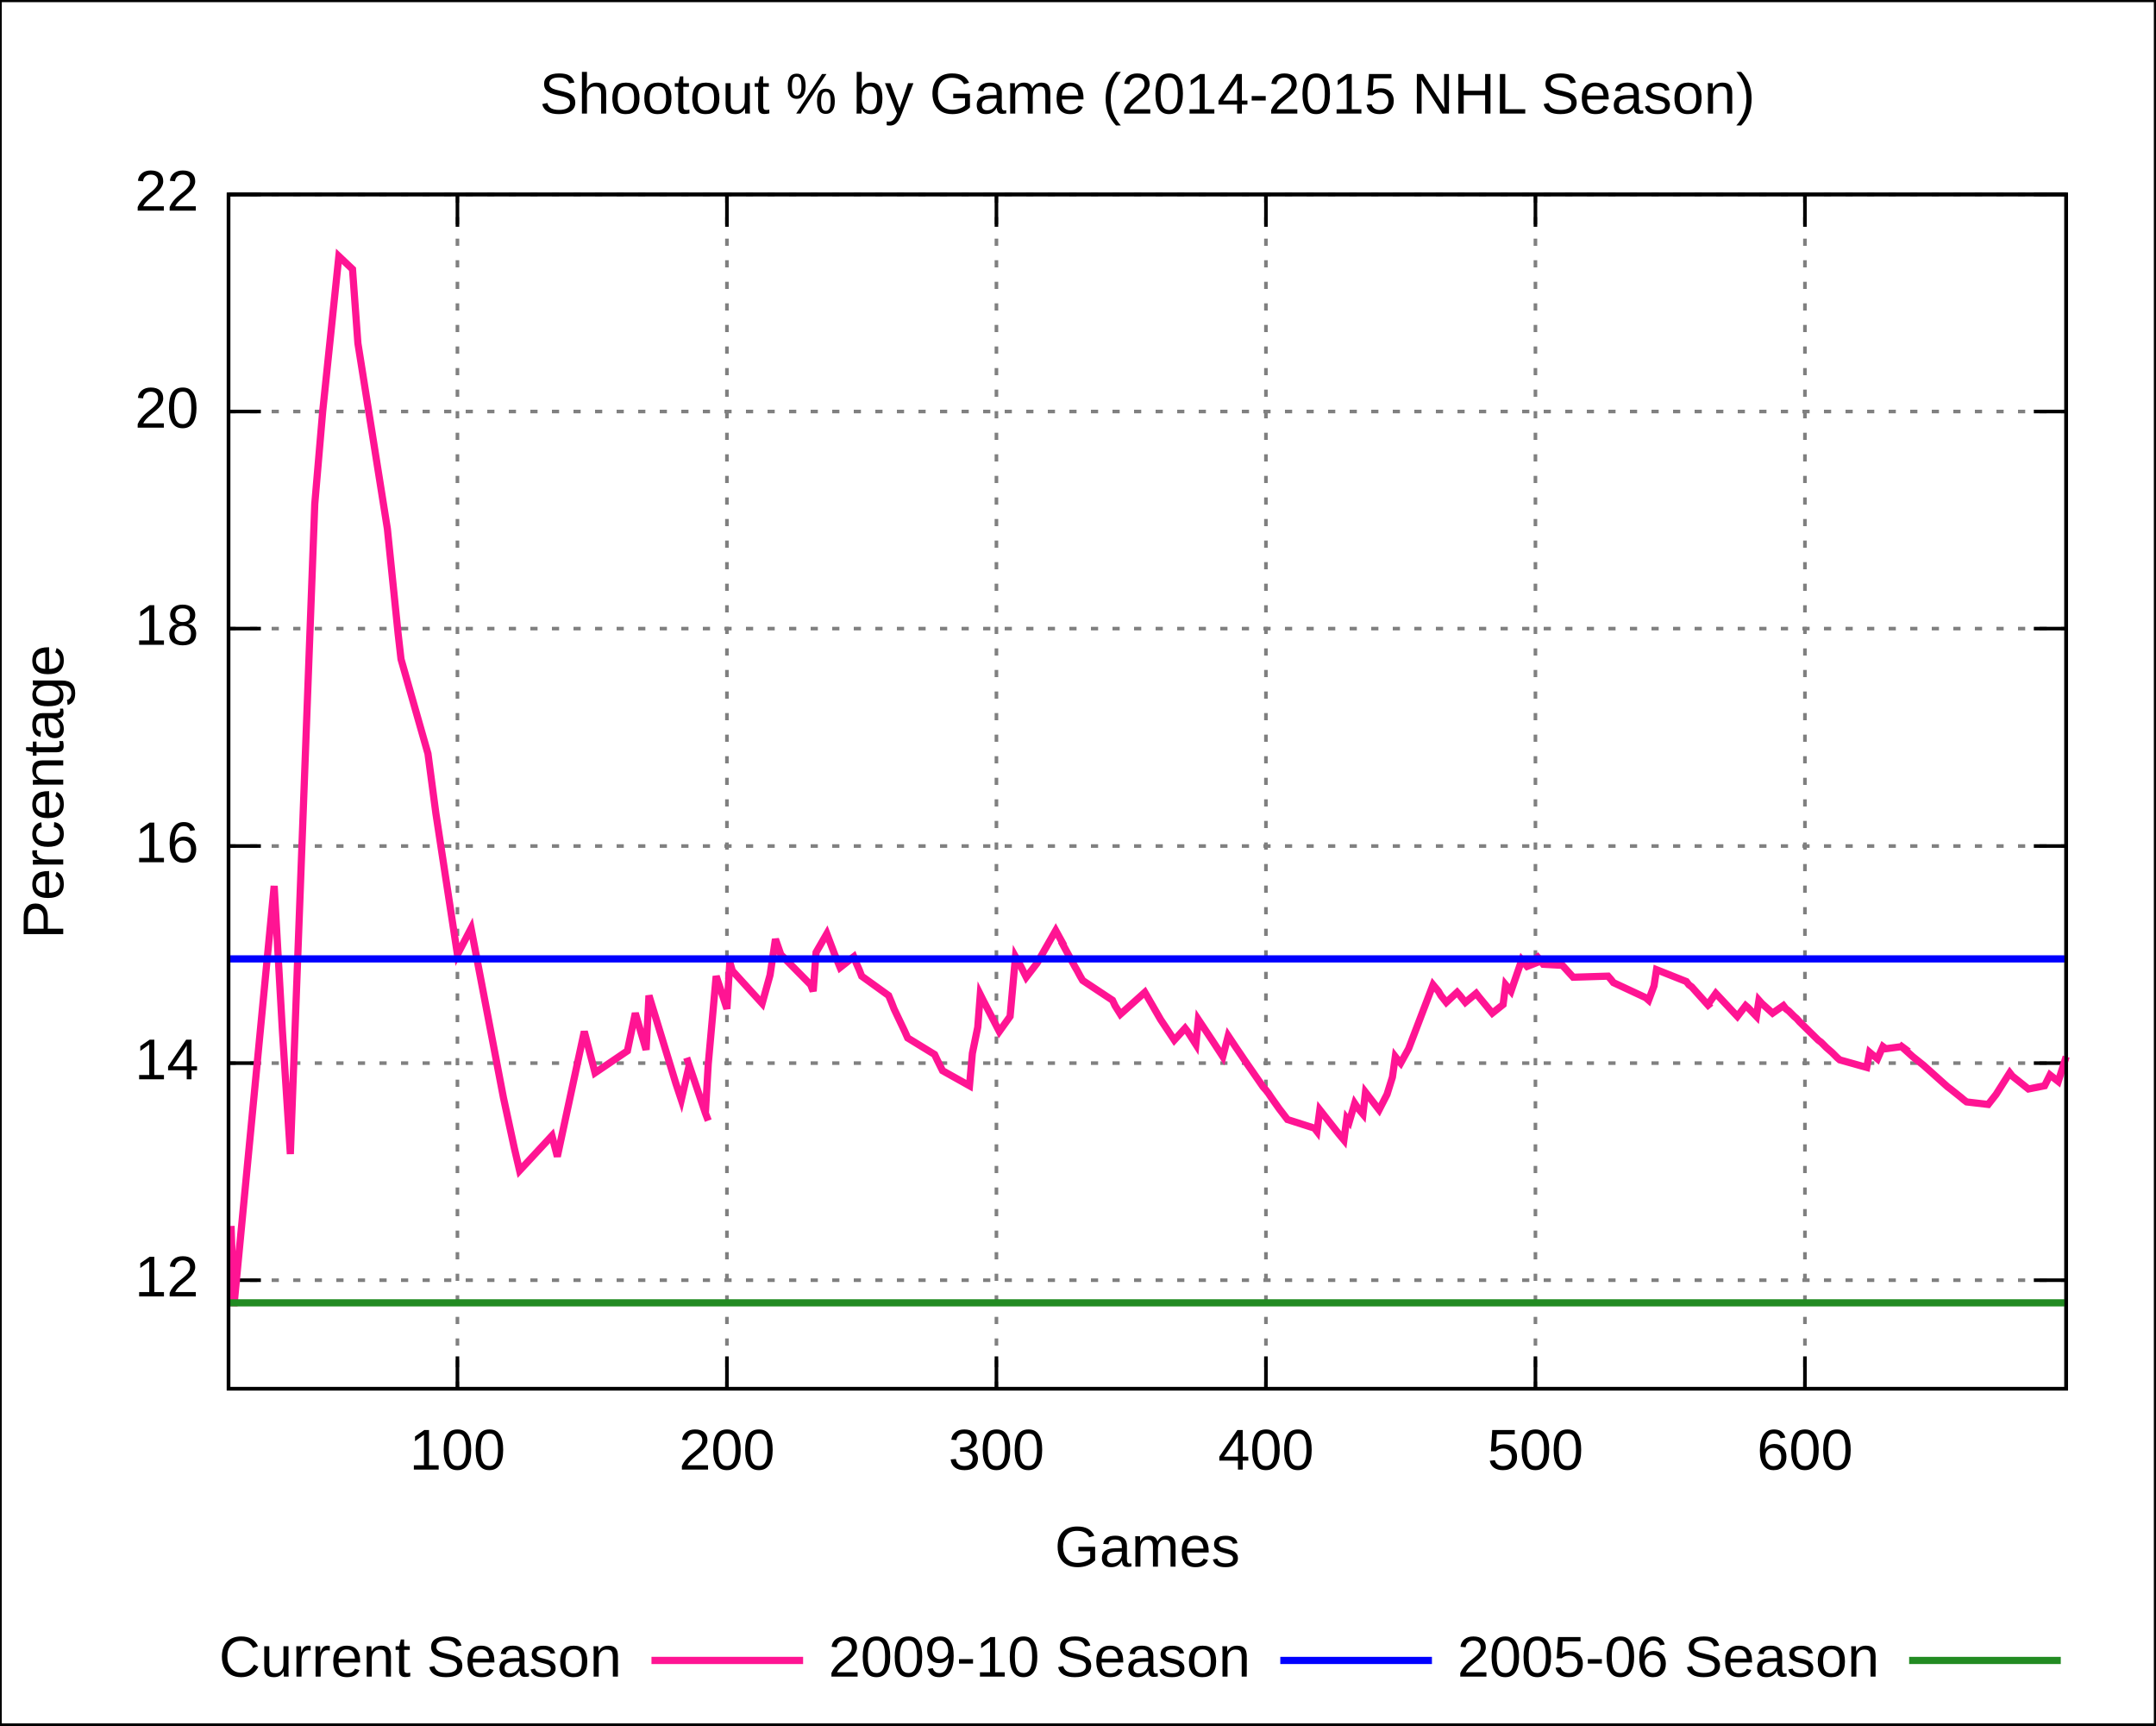
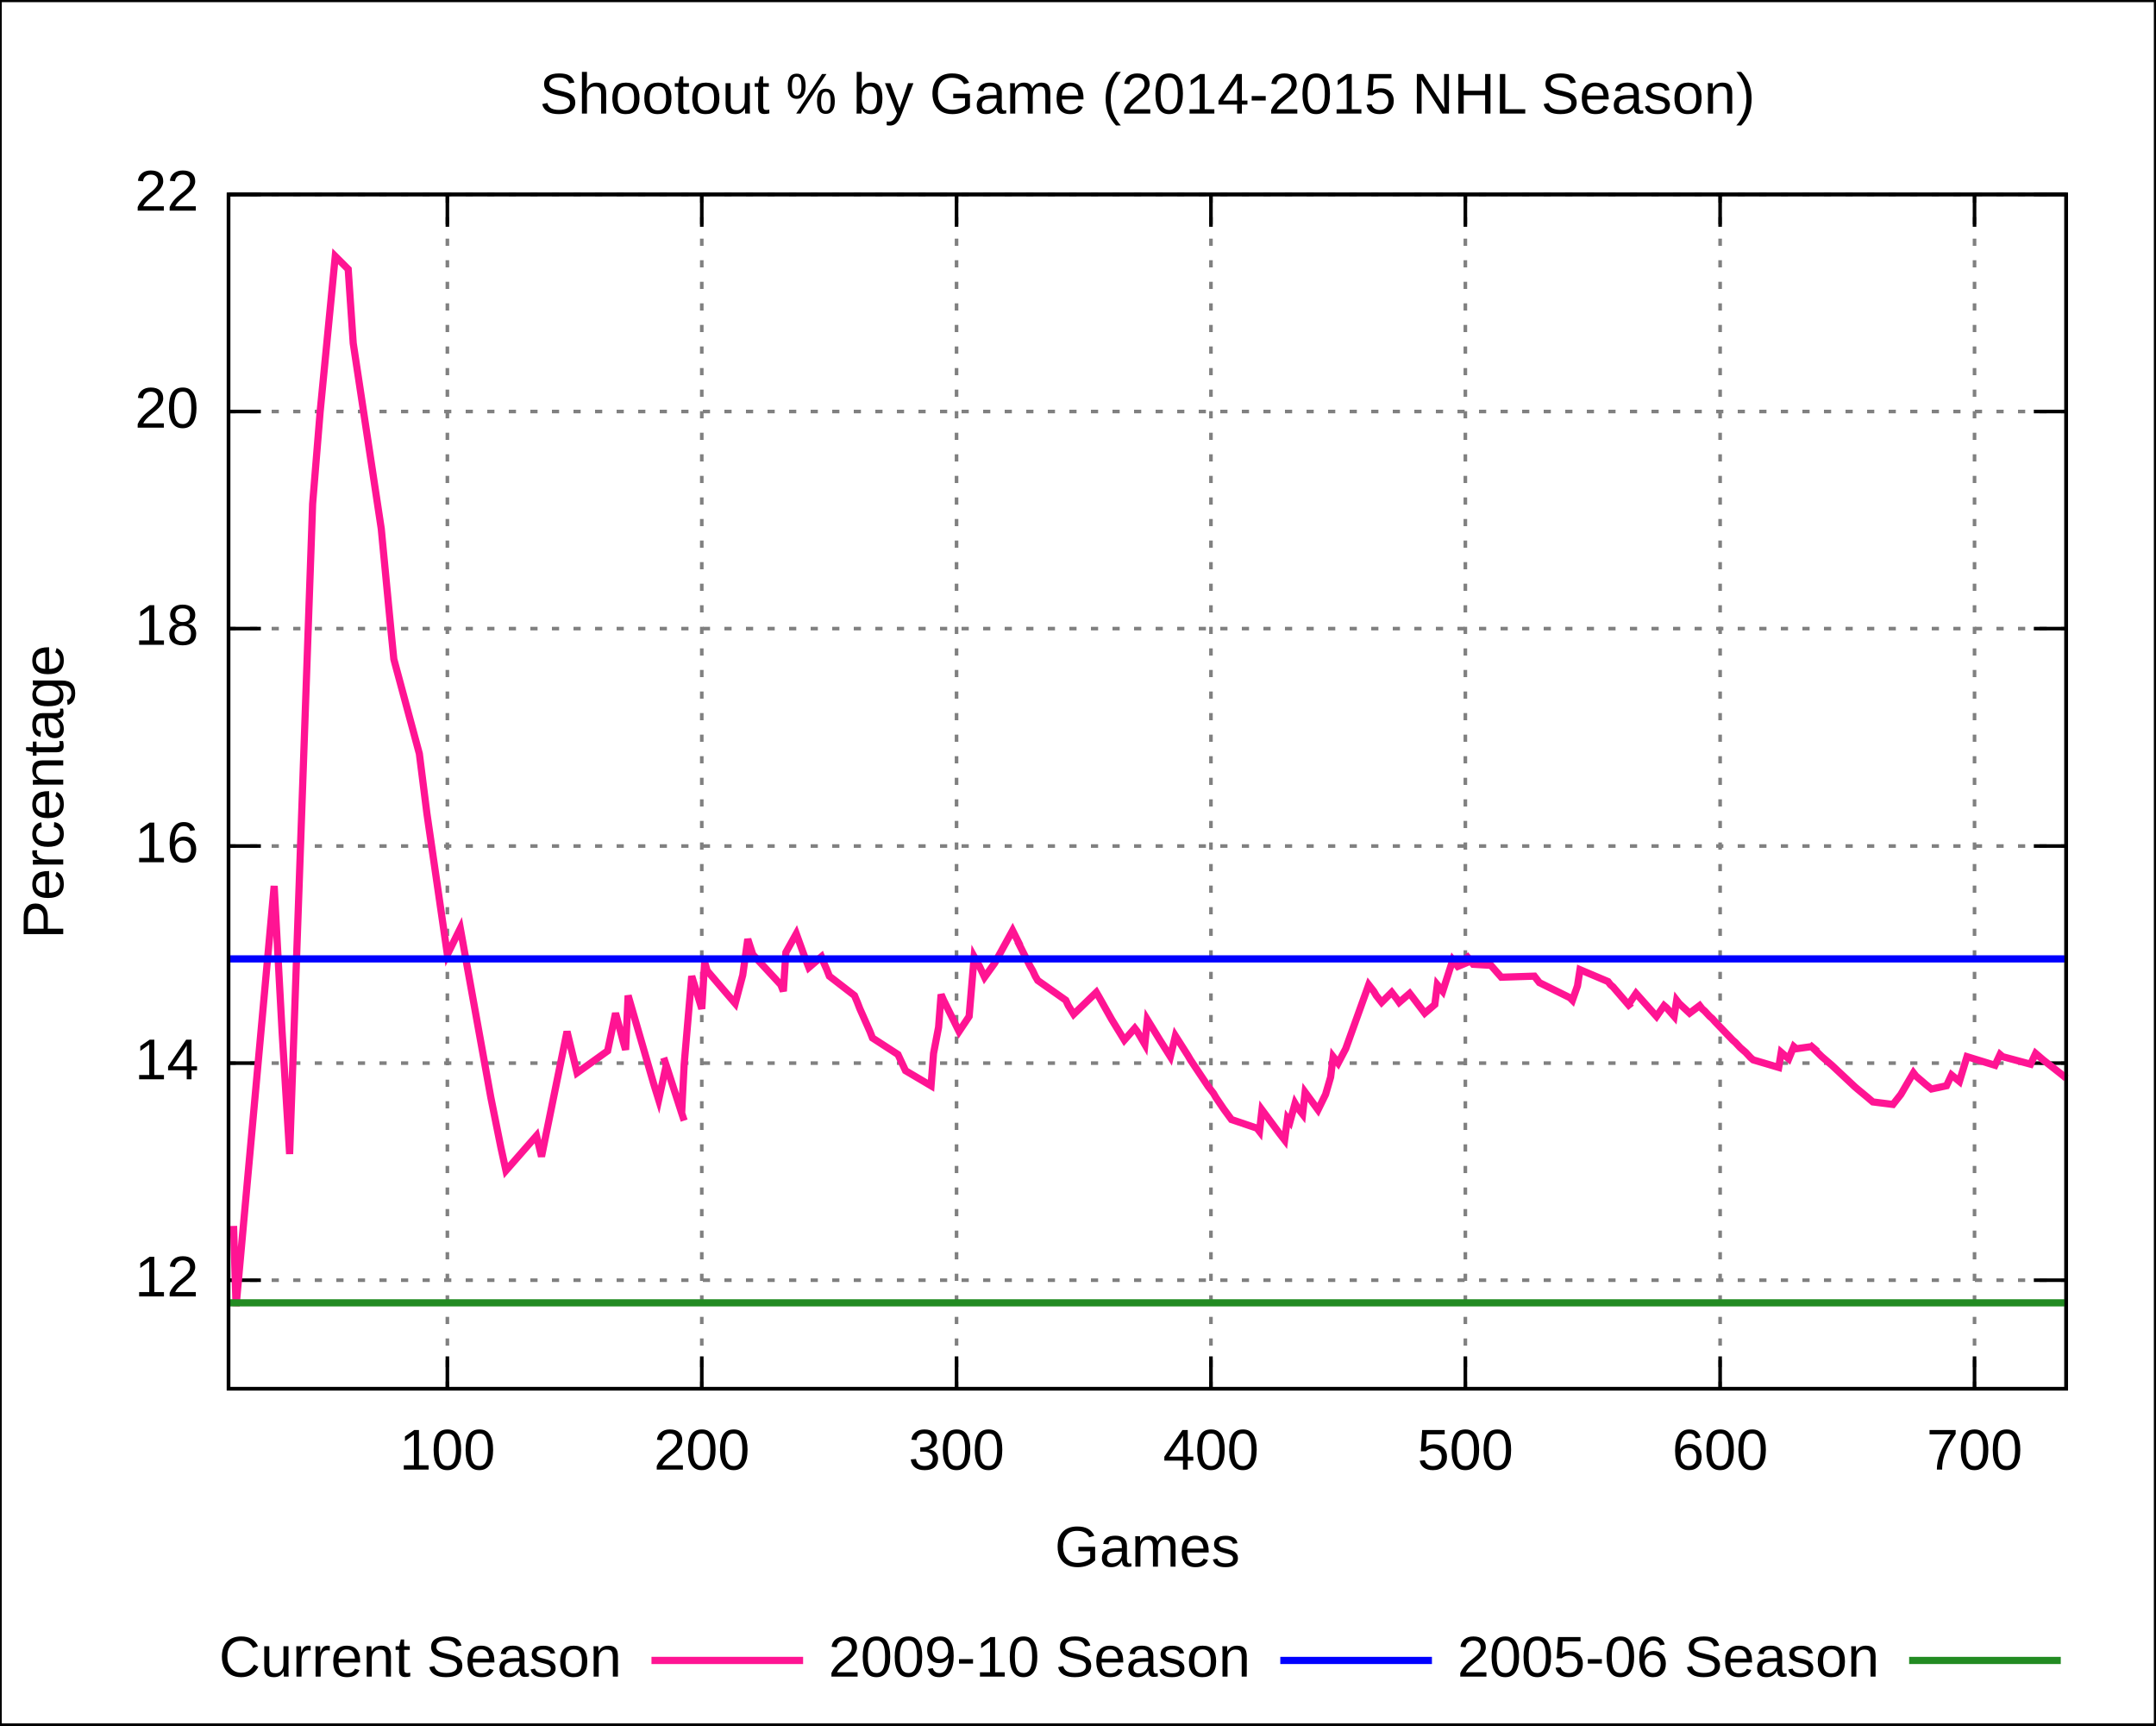
<svg xmlns="http://www.w3.org/2000/svg" xmlns:xlink="http://www.w3.org/1999/xlink" width="600" height="480" viewBox="0 0 600 480">
  <g id="gnuplot_canvas">
    <rect x="0" y="0" width="600" height="480" fill="none" />
    <defs>
      <circle id="gpDot" r="0.5" stroke-width="0.5" />
      <path id="gpPt0" stroke-width="0.222" stroke="currentColor" d="M-1,0 h2 M0,-1 v2" />
      <path id="gpPt1" stroke-width="0.222" stroke="currentColor" d="M-1,-1 L1,1 M1,-1 L-1,1" />
      <path id="gpPt2" stroke-width="0.222" stroke="currentColor" d="M-1,0 L1,0 M0,-1 L0,1 M-1,-1 L1,1 M-1,1 L1,-1" />
      <rect id="gpPt3" stroke-width="0.222" stroke="currentColor" x="-1" y="-1" width="2" height="2" />
      <rect id="gpPt4" stroke-width="0.222" stroke="currentColor" fill="currentColor" x="-1" y="-1" width="2" height="2" />
      <circle id="gpPt5" stroke-width="0.222" stroke="currentColor" cx="0" cy="0" r="1" />
      <use xlink:href="#gpPt5" id="gpPt6" fill="currentColor" stroke="none" />
      <path id="gpPt7" stroke-width="0.222" stroke="currentColor" d="M0,-1.33 L-1.33,0.67 L1.33,0.67 z" />
      <use xlink:href="#gpPt7" id="gpPt8" fill="currentColor" stroke="none" />
      <use xlink:href="#gpPt7" id="gpPt9" stroke="currentColor" transform="rotate(180)" />
      <use xlink:href="#gpPt9" id="gpPt10" fill="currentColor" stroke="none" />
      <use xlink:href="#gpPt3" id="gpPt11" stroke="currentColor" transform="rotate(45)" />
      <use xlink:href="#gpPt11" id="gpPt12" fill="currentColor" stroke="none" />
    </defs>
    <g style="fill:none; color:white; stroke:currentColor; stroke-width:1.00; stroke-linecap:butt; stroke-linejoin:miter">
</g>
    <g style="fill:none; color:black; stroke:currentColor; stroke-width:1.00; stroke-linecap:butt; stroke-linejoin:miter">
      <g style="stroke:none; shape-rendering:crispEdges">
        <polygon fill="rgb(255, 255, 255)" points="0.0,480.0 599.9,480.0 599.9,0.1 0.0,0.1 " />
      </g>
      <path stroke="black" d="M0.0,480.0 L0.0,0.1 L599.9,0.1 L599.9,480.0 L0.0,480.0  " />
    </g>
    <g style="fill:none; color:gray; stroke:currentColor; stroke-width:1.00; stroke-linecap:butt; stroke-linejoin:miter">
      <path stroke="gray" stroke-dasharray=" 2,4" class="gridline" d="M63.6,356.2 L575.0,356.2  " />
    </g>
    <g style="fill:none; color:black; stroke:currentColor; stroke-width:1.00; stroke-linecap:butt; stroke-linejoin:miter">
      <path stroke="black" d="M63.6,356.2 L72.6,356.2 M575.0,356.2 L566.0,356.2  " />
      <g transform="translate(55.3,360.7)" style="stroke:none; fill:black; font-family:Arial; font-size:12.00pt; text-anchor:end">
        <text> 12</text>
      </g>
    </g>
    <g style="fill:none; color:gray; stroke:currentColor; stroke-width:1.00; stroke-linecap:butt; stroke-linejoin:miter">
      <path stroke="gray" stroke-dasharray=" 2,4" class="gridline" d="M63.6,295.8 L575.0,295.8  " />
    </g>
    <g style="fill:none; color:black; stroke:currentColor; stroke-width:1.00; stroke-linecap:butt; stroke-linejoin:miter">
      <path stroke="black" d="M63.6,295.8 L72.6,295.8 M575.0,295.8 L566.0,295.8  " />
      <g transform="translate(55.3,300.3)" style="stroke:none; fill:black; font-family:Arial; font-size:12.00pt; text-anchor:end">
        <text> 14</text>
      </g>
    </g>
    <g style="fill:none; color:gray; stroke:currentColor; stroke-width:1.00; stroke-linecap:butt; stroke-linejoin:miter">
      <path stroke="gray" stroke-dasharray=" 2,4" class="gridline" d="M63.6,235.4 L575.0,235.4  " />
    </g>
    <g style="fill:none; color:black; stroke:currentColor; stroke-width:1.00; stroke-linecap:butt; stroke-linejoin:miter">
      <path stroke="black" d="M63.6,235.4 L72.6,235.4 M575.0,235.4 L566.0,235.4  " />
      <g transform="translate(55.3,239.9)" style="stroke:none; fill:black; font-family:Arial; font-size:12.00pt; text-anchor:end">
        <text> 16</text>
      </g>
    </g>
    <g style="fill:none; color:gray; stroke:currentColor; stroke-width:1.00; stroke-linecap:butt; stroke-linejoin:miter">
      <path stroke="gray" stroke-dasharray=" 2,4" class="gridline" d="M63.6,174.9 L575.0,174.9  " />
    </g>
    <g style="fill:none; color:black; stroke:currentColor; stroke-width:1.00; stroke-linecap:butt; stroke-linejoin:miter">
      <path stroke="black" d="M63.6,174.9 L72.6,174.9 M575.0,174.9 L566.0,174.9  " />
      <g transform="translate(55.3,179.4)" style="stroke:none; fill:black; font-family:Arial; font-size:12.00pt; text-anchor:end">
        <text> 18</text>
      </g>
    </g>
    <g style="fill:none; color:gray; stroke:currentColor; stroke-width:1.00; stroke-linecap:butt; stroke-linejoin:miter">
      <path stroke="gray" stroke-dasharray=" 2,4" class="gridline" d="M63.6,114.5 L575.0,114.5  " />
    </g>
    <g style="fill:none; color:black; stroke:currentColor; stroke-width:1.00; stroke-linecap:butt; stroke-linejoin:miter">
      <path stroke="black" d="M63.6,114.5 L72.6,114.5 M575.0,114.5 L566.0,114.5  " />
      <g transform="translate(55.3,119.0)" style="stroke:none; fill:black; font-family:Arial; font-size:12.00pt; text-anchor:end">
        <text> 20</text>
      </g>
    </g>
    <g style="fill:none; color:gray; stroke:currentColor; stroke-width:1.00; stroke-linecap:butt; stroke-linejoin:miter">
      <path stroke="gray" stroke-dasharray=" 2,4" class="gridline" d="M63.6,54.1 L575.0,54.1  " />
    </g>
    <g style="fill:none; color:black; stroke:currentColor; stroke-width:1.00; stroke-linecap:butt; stroke-linejoin:miter">
      <path stroke="black" d="M63.6,54.1 L72.6,54.1 M575.0,54.1 L566.0,54.1  " />
      <g transform="translate(55.3,58.6)" style="stroke:none; fill:black; font-family:Arial; font-size:12.00pt; text-anchor:end">
        <text> 22</text>
      </g>
    </g>
    <g style="fill:none; color:gray; stroke:currentColor; stroke-width:1.00; stroke-linecap:butt; stroke-linejoin:miter">
-       <path stroke="gray" stroke-dasharray=" 2,4" class="gridline" d="M127.3,386.4 L127.3,54.1  " />
+       <path stroke="gray" stroke-dasharray=" 2,4" class="gridline" d="M124.5,386.4 L124.5,54.1  " />
    </g>
    <g style="fill:none; color:black; stroke:currentColor; stroke-width:1.00; stroke-linecap:butt; stroke-linejoin:miter">
-       <path stroke="black" d="M127.3,386.4 L127.3,377.4 M127.3,54.1 L127.3,63.1  " />
-       <g transform="translate(127.3,408.9)" style="stroke:none; fill:black; font-family:Arial; font-size:12.00pt; text-anchor:middle">
+       <path stroke="black" d="M124.5,386.4 L124.5,377.4 M124.5,54.1 L124.5,63.1  " />
+       <g transform="translate(124.5,408.9)" style="stroke:none; fill:black; font-family:Arial; font-size:12.00pt; text-anchor:middle">
        <text> 100</text>
      </g>
    </g>
    <g style="fill:none; color:gray; stroke:currentColor; stroke-width:1.00; stroke-linecap:butt; stroke-linejoin:miter">
-       <path stroke="gray" stroke-dasharray=" 2,4" class="gridline" d="M202.3,386.4 L202.3,54.1  " />
+       <path stroke="gray" stroke-dasharray=" 2,4" class="gridline" d="M195.3,386.4 L195.3,54.1  " />
    </g>
    <g style="fill:none; color:black; stroke:currentColor; stroke-width:1.00; stroke-linecap:butt; stroke-linejoin:miter">
-       <path stroke="black" d="M202.3,386.4 L202.3,377.4 M202.3,54.1 L202.3,63.1  " />
-       <g transform="translate(202.3,408.9)" style="stroke:none; fill:black; font-family:Arial; font-size:12.00pt; text-anchor:middle">
+       <path stroke="black" d="M195.3,386.4 L195.3,377.4 M195.3,54.1 L195.3,63.1  " />
+       <g transform="translate(195.3,408.9)" style="stroke:none; fill:black; font-family:Arial; font-size:12.00pt; text-anchor:middle">
        <text> 200</text>
      </g>
    </g>
    <g style="fill:none; color:gray; stroke:currentColor; stroke-width:1.00; stroke-linecap:butt; stroke-linejoin:miter">
-       <path stroke="gray" stroke-dasharray=" 2,4" class="gridline" d="M277.3,386.4 L277.3,54.1  " />
+       <path stroke="gray" stroke-dasharray=" 2,4" class="gridline" d="M266.2,386.4 L266.2,54.1  " />
    </g>
    <g style="fill:none; color:black; stroke:currentColor; stroke-width:1.00; stroke-linecap:butt; stroke-linejoin:miter">
-       <path stroke="black" d="M277.3,386.4 L277.3,377.4 M277.3,54.1 L277.3,63.1  " />
-       <g transform="translate(277.3,408.9)" style="stroke:none; fill:black; font-family:Arial; font-size:12.00pt; text-anchor:middle">
+       <path stroke="black" d="M266.2,386.4 L266.2,377.4 M266.2,54.1 L266.2,63.1  " />
+       <g transform="translate(266.2,408.9)" style="stroke:none; fill:black; font-family:Arial; font-size:12.00pt; text-anchor:middle">
        <text> 300</text>
      </g>
    </g>
    <g style="fill:none; color:gray; stroke:currentColor; stroke-width:1.00; stroke-linecap:butt; stroke-linejoin:miter">
-       <path stroke="gray" stroke-dasharray=" 2,4" class="gridline" d="M352.3,386.4 L352.3,54.1  " />
+       <path stroke="gray" stroke-dasharray=" 2,4" class="gridline" d="M337.0,386.4 L337.0,54.1  " />
    </g>
    <g style="fill:none; color:black; stroke:currentColor; stroke-width:1.00; stroke-linecap:butt; stroke-linejoin:miter">
-       <path stroke="black" d="M352.3,386.4 L352.3,377.4 M352.3,54.1 L352.3,63.1  " />
-       <g transform="translate(352.3,408.9)" style="stroke:none; fill:black; font-family:Arial; font-size:12.00pt; text-anchor:middle">
+       <path stroke="black" d="M337.0,386.4 L337.0,377.4 M337.0,54.1 L337.0,63.1  " />
+       <g transform="translate(337.0,408.9)" style="stroke:none; fill:black; font-family:Arial; font-size:12.00pt; text-anchor:middle">
        <text> 400</text>
      </g>
    </g>
    <g style="fill:none; color:gray; stroke:currentColor; stroke-width:1.00; stroke-linecap:butt; stroke-linejoin:miter">
-       <path stroke="gray" stroke-dasharray=" 2,4" class="gridline" d="M427.3,386.4 L427.3,54.1  " />
+       <path stroke="gray" stroke-dasharray=" 2,4" class="gridline" d="M407.8,386.4 L407.8,54.1  " />
    </g>
    <g style="fill:none; color:black; stroke:currentColor; stroke-width:1.00; stroke-linecap:butt; stroke-linejoin:miter">
-       <path stroke="black" d="M427.3,386.4 L427.3,377.4 M427.3,54.1 L427.3,63.1  " />
-       <g transform="translate(427.3,408.9)" style="stroke:none; fill:black; font-family:Arial; font-size:12.00pt; text-anchor:middle">
+       <path stroke="black" d="M407.8,386.4 L407.8,377.4 M407.8,54.1 L407.8,63.1  " />
+       <g transform="translate(407.8,408.9)" style="stroke:none; fill:black; font-family:Arial; font-size:12.00pt; text-anchor:middle">
        <text> 500</text>
      </g>
    </g>
    <g style="fill:none; color:gray; stroke:currentColor; stroke-width:1.00; stroke-linecap:butt; stroke-linejoin:miter">
-       <path stroke="gray" stroke-dasharray=" 2,4" class="gridline" d="M502.3,386.4 L502.3,54.1  " />
+       <path stroke="gray" stroke-dasharray=" 2,4" class="gridline" d="M478.7,386.4 L478.7,54.1  " />
    </g>
    <g style="fill:none; color:black; stroke:currentColor; stroke-width:1.00; stroke-linecap:butt; stroke-linejoin:miter">
-       <path stroke="black" d="M502.3,386.4 L502.3,377.4 M502.3,54.1 L502.3,63.1  " />
-       <g transform="translate(502.3,408.9)" style="stroke:none; fill:black; font-family:Arial; font-size:12.00pt; text-anchor:middle">
+       <path stroke="black" d="M478.7,386.4 L478.7,377.4 M478.7,54.1 L478.7,63.1  " />
+       <g transform="translate(478.7,408.9)" style="stroke:none; fill:black; font-family:Arial; font-size:12.00pt; text-anchor:middle">
        <text> 600</text>
+       </g>
+     </g>
+     <g style="fill:none; color:gray; stroke:currentColor; stroke-width:1.00; stroke-linecap:butt; stroke-linejoin:miter">
+       <path stroke="gray" stroke-dasharray=" 2,4" class="gridline" d="M549.5,386.4 L549.5,54.1  " />
+     </g>
+     <g style="fill:none; color:black; stroke:currentColor; stroke-width:1.00; stroke-linecap:butt; stroke-linejoin:miter">
+       <path stroke="black" d="M549.5,386.4 L549.5,377.4 M549.5,54.1 L549.5,63.1  " />
+       <g transform="translate(549.5,408.9)" style="stroke:none; fill:black; font-family:Arial; font-size:12.00pt; text-anchor:middle">
+         <text> 700</text>
      </g>
      <path stroke="black" d="M63.6,54.1 L63.6,386.4 L575.0,386.4 L575.0,54.1 L63.6,54.1 Z  " />
      <g transform="translate(17.6,220.3) rotate(270)" style="stroke:none; fill:black; font-family:Arial; font-size:12.00pt; text-anchor:middle">
        <text>Percentage</text>
      </g>
      <g transform="translate(319.3,435.9)" style="stroke:none; fill:black; font-family:Arial; font-size:12.00pt; text-anchor:middle">
        <text>Games</text>
      </g>
      <g transform="translate(319.3,31.6)" style="stroke:none; fill:black; font-family:Arial; font-size:12.00pt; text-anchor:middle">
        <text>Shootout % by Game (2014-2015 NHL Season)</text>
      </g>
    </g>
    <g id="gnuplot_plot_1">
      <g style="fill:none; color:white; stroke:black; stroke-width:2.00; stroke-linecap:butt; stroke-linejoin:miter">
</g>
      <g style="fill:none; color:red; stroke:currentColor; stroke-width:2.00; stroke-linecap:butt; stroke-linejoin:miter">
        <g transform="translate(173.0,466.5)" style="stroke:none; fill:black; font-family:Arial; font-size:12.00pt; text-anchor:end">
          <text>Current Season</text>
        </g>
-         <path stroke="rgb(255,  20, 147)" d="M181.3,462.0 L223.5,462.0 M64.3,341.1 L65.1,363.4 L76.3,246.5 L78.6,287.0 L80.8,321.1 L87.6,140.2    L89.8,114.5 L94.3,71.3 L98.1,74.9 L99.6,95.5 L107.8,147.1 L110.8,176.4 L111.6,183.4 L119.1,209.7    L121.3,226.3 L127.3,265.6 L131.1,258.3 L140.1,305.4 L143.1,319.3 L144.6,325.7 L153.6,316.0 L155.1,321.8    L162.6,287.0 L165.6,298.5 L174.6,292.4 L176.8,281.9 L178.3,287.0 L179.1,289.7 L179.8,292.1 L180.6,277.0    L188.1,301.5 L189.6,306.0 L191.8,296.4 L191.1,294.3 L191.8,296.4 L196.3,309.7 L197.1,311.8 L196.3,309.7    L197.1,296.1 L199.3,271.6 L200.8,276.1 L202.3,280.7 L203.1,267.7 L203.8,270.1 L212.1,279.2 L214.3,271.3    L215.8,261.3 L217.3,265.6 L225.6,274.0 L226.3,275.8 L227.1,265.0 L230.1,259.8 L232.3,265.6 L233.8,269.2    L237.6,266.2 L238.3,268.0 L239.1,269.8 L239.8,271.6 L247.3,277.0 L248.1,278.9 L248.8,280.7 L251.8,287.0    L252.6,288.8 L260.1,293.4 L260.8,294.9 L262.3,297.9 L269.8,302.1 L270.6,293.1 L272.1,285.8 L272.8,276.7    L273.6,278.3 L278.1,287.0 L281.1,282.8 L282.6,266.2 L284.1,268.9 L285.6,271.9 L288.6,268.0 L293.8,258.9    L296.1,263.1 L295.3,261.9 L299.1,268.9 L299.8,270.1 L300.6,271.6 L301.3,272.8 L309.6,278.3 L310.3,279.8    L311.8,282.2 L318.6,276.1 L319.3,277.3 L323.0,283.7 L326.8,289.4 L329.8,286.1 L330.5,287.0 L332.8,290.6    L333.5,283.7 L337.3,289.4 L340.3,294.0 L341.8,288.2 L344.0,291.5 L345.5,293.7 L346.3,294.9 L351.5,302.4    L352.3,303.3 L353.0,304.2 L353.8,305.4 L356.0,308.5 L358.3,311.5 L365.8,313.9 L366.5,314.8 L367.3,308.8    L372.5,315.4 L374.0,317.2 L374.8,311.2 L375.5,312.1 L377.0,307.0 L377.8,308.2 L379.3,310.0 L380.0,303.9    L383.8,308.8 L386.0,304.5 L387.5,299.7 L388.3,294.0 L389.0,294.9 L389.8,295.8 L392.0,291.8 L398.8,274.0    L400.3,275.8 L401.0,277.0 L402.5,278.9 L405.5,276.1 L406.3,277.0 L407.0,277.9 L407.8,278.9 L410.8,276.4    L411.5,277.3 L415.3,281.9 L418.3,279.5 L419.0,274.0 L420.5,275.8 L423.5,267.1 L425.0,268.9 L428.8,267.4    L428.0,266.5 L427.3,265.6 L428.8,267.4 L429.5,268.3 L434.8,268.6 L437.8,271.9 L447.5,271.6 L448.3,272.5    L449.0,273.4 L458.0,277.6 L458.8,278.3 L460.3,274.3 L461.0,269.8 L469.3,273.1 L470.0,274.0 L470.8,274.6    L476.0,280.4 L475.3,279.5 L477.5,276.4 L483.5,282.8 L485.8,279.8 L486.5,280.4 L488.8,282.8 L489.5,278.3    L490.3,279.2 L493.3,281.9 L496.3,279.8 L497.0,280.7 L497.8,281.3 L499.3,282.8 L500.0,283.4 L500.8,284.3    L506.0,289.4 L506.8,290.0 L508.3,291.5 L509.8,292.8 L511.3,294.3 L512.0,294.9 L519.5,297.0 L520.3,292.8    L521.0,293.4 L521.8,294.0 L522.5,294.6 L524.0,291.2 L524.8,291.8 L529.3,291.2 L528.5,290.6 L532.3,294.0    L535.3,296.4 L542.0,302.4 L542.8,303.0 L545.8,305.4 L546.5,306.0 L547.3,306.6 L553.3,307.3 L555.5,304.5    L559.3,298.5 L560.0,299.4 L563.0,301.8 L564.5,303.0 L569.0,302.1 L570.5,299.1 L572.8,300.9 L575.0,294.0     " />
+         <path stroke="rgb(255,  20, 147)" d="M181.3,462.0 L223.5,462.0 M65.0,341.1 L65.7,363.4 L76.3,246.5 L78.5,287.0 L80.6,321.1 L87.0,140.2    L89.1,114.5 L93.3,71.3 L96.9,74.9 L98.3,95.5 L106.1,147.1 L108.9,176.4 L109.6,183.4 L116.7,209.7    L118.8,226.3 L124.5,265.6 L128.1,258.3 L136.6,305.4 L139.4,319.3 L140.8,325.7 L149.3,316.0 L150.7,321.8    L157.8,287.0 L160.6,298.5 L169.1,292.4 L171.3,281.9 L172.7,287.0 L173.4,289.7 L174.1,292.1 L174.8,277.0    L181.9,301.5 L183.3,306.0 L185.4,296.4 L184.7,294.3 L185.4,296.4 L189.7,309.7 L190.4,311.8 L189.7,309.7    L190.4,296.1 L192.5,271.6 L193.9,276.1 L195.3,280.7 L196.1,267.7 L196.8,270.1 L204.6,279.2 L206.7,271.3    L208.1,261.3 L209.5,265.6 L217.3,274.0 L218.0,275.8 L218.7,265.0 L221.6,259.8 L223.7,265.6 L225.1,269.2    L228.6,266.2 L229.3,268.0 L230.1,269.8 L230.8,271.6 L237.8,277.0 L238.6,278.9 L239.3,280.7 L242.1,287.0    L242.8,288.8 L249.9,293.4 L250.6,294.9 L252.0,297.9 L259.1,302.1 L259.8,293.1 L261.2,285.8 L261.9,276.7    L262.6,278.3 L266.9,287.0 L269.7,282.8 L271.1,266.2 L272.6,268.9 L274.0,271.9 L276.8,268.0 L281.8,258.9    L283.9,263.1 L283.2,261.9 L286.7,268.9 L287.4,270.1 L288.1,271.6 L288.8,272.8 L296.6,278.3 L297.3,279.8    L298.8,282.2 L305.1,276.1 L305.8,277.3 L309.4,283.7 L312.9,289.4 L315.8,286.1 L316.5,287.0 L318.6,290.6    L319.3,283.7 L322.8,289.4 L325.7,294.0 L327.1,288.2 L329.2,291.5 L330.6,293.7 L331.3,294.9 L336.3,302.4    L337.0,303.3 L337.7,304.2 L338.4,305.4 L340.5,308.5 L342.7,311.5 L349.8,313.9 L350.5,314.8 L351.2,308.8    L356.1,315.4 L357.5,317.2 L358.3,311.2 L359.0,312.1 L360.4,307.0 L361.1,308.2 L362.5,310.0 L363.2,303.9    L366.8,308.8 L368.9,304.5 L370.3,299.7 L371.0,294.0 L371.7,294.9 L372.4,295.8 L374.5,291.8 L380.9,274.0    L382.3,275.8 L383.0,277.0 L384.5,278.9 L387.3,276.1 L388.0,277.0 L388.7,277.9 L389.4,278.9 L392.3,276.4    L393.0,277.3 L396.5,281.9 L399.3,279.5 L400.0,274.0 L401.5,275.8 L404.3,267.1 L405.7,268.9 L409.3,267.4    L408.5,266.5 L407.8,265.6 L409.3,267.4 L410.0,268.3 L414.9,268.6 L417.8,271.9 L427.0,271.6 L427.7,272.5    L428.4,273.4 L436.9,277.6 L437.6,278.3 L439.0,274.3 L439.7,269.8 L447.5,273.1 L448.2,274.0 L448.9,274.6    L453.9,280.4 L453.2,279.5 L455.3,276.4 L461.0,282.8 L463.1,279.8 L463.8,280.4 L465.9,282.8 L466.6,278.3    L467.3,279.2 L470.2,281.9 L473.0,279.8 L473.7,280.7 L474.4,281.3 L475.8,282.8 L476.5,283.4 L477.3,284.3    L482.2,289.4 L482.9,290.0 L484.3,291.5 L485.8,292.8 L487.2,294.3 L487.9,294.9 L495.0,297.0 L495.7,292.8    L496.4,293.4 L497.1,294.0 L497.8,294.6 L499.2,291.2 L499.9,291.8 L504.2,291.2 L503.5,290.6 L507.0,294.0    L509.8,296.4 L516.2,302.4 L516.9,303.0 L519.8,305.4 L520.5,306.0 L521.2,306.6 L526.8,307.3 L529.0,304.5    L532.5,298.5 L533.2,299.4 L536.0,301.8 L537.5,303.0 L541.7,302.1 L543.1,299.1 L545.3,300.9 L547.4,294.0    L555.2,296.4 L556.6,293.4 L557.3,294.0 L565.1,296.1 L566.5,293.1 L568.6,294.9 L574.3,299.4 L575.0,300.0     " />
      </g>
    </g>
    <g id="gnuplot_plot_2">
      <g style="fill:none; color:green; stroke:currentColor; stroke-width:2.00; stroke-linecap:butt; stroke-linejoin:miter">
        <g transform="translate(348.0,466.5)" style="stroke:none; fill:black; font-family:Arial; font-size:12.00pt; text-anchor:end">
          <text>2009-10 Season</text>
        </g>
        <path stroke="rgb(  0,   0, 255)" d="M356.3,462.0 L398.5,462.0 M63.6,266.8 L68.8,266.8 L73.9,266.8 L79.1,266.8 L84.3,266.8 L89.4,266.8    L94.6,266.8 L99.8,266.8 L104.9,266.8 L110.1,266.8 L115.3,266.8 L120.4,266.8 L125.6,266.8 L130.8,266.8    L135.9,266.8 L141.1,266.8 L146.3,266.8 L151.4,266.8 L156.6,266.8 L161.7,266.8 L166.9,266.8 L172.1,266.8    L177.2,266.8 L182.4,266.8 L187.6,266.8 L192.7,266.8 L197.9,266.8 L203.1,266.8 L208.2,266.8 L213.4,266.8    L218.6,266.8 L223.7,266.8 L228.9,266.8 L234.1,266.8 L239.2,266.8 L244.4,266.8 L249.6,266.8 L254.7,266.8    L259.9,266.8 L265.1,266.8 L270.2,266.8 L275.4,266.8 L280.6,266.8 L285.7,266.8 L290.9,266.8 L296.1,266.8    L301.2,266.8 L306.4,266.8 L311.6,266.8 L316.7,266.8 L321.9,266.8 L327.0,266.8 L332.2,266.8 L337.4,266.8    L342.5,266.8 L347.7,266.8 L352.9,266.8 L358.0,266.8 L363.2,266.8 L368.4,266.8 L373.5,266.8 L378.7,266.8    L383.9,266.8 L389.0,266.8 L394.2,266.8 L399.4,266.8 L404.5,266.8 L409.7,266.8 L414.9,266.8 L420.0,266.8    L425.2,266.8 L430.4,266.8 L435.5,266.8 L440.7,266.8 L445.9,266.8 L451.0,266.8 L456.2,266.8 L461.4,266.8    L466.5,266.8 L471.7,266.8 L476.9,266.8 L482.0,266.8 L487.2,266.8 L492.3,266.8 L497.5,266.8 L502.7,266.8    L507.8,266.8 L513.0,266.8 L518.2,266.8 L523.3,266.8 L528.5,266.8 L533.7,266.8 L538.8,266.8 L544.0,266.8    L549.2,266.8 L554.3,266.8 L559.5,266.8 L564.7,266.8 L569.8,266.8 L575.0,266.8  " />
      </g>
    </g>
    <g id="gnuplot_plot_3">
      <g style="fill:none; color:blue; stroke:currentColor; stroke-width:2.00; stroke-linecap:butt; stroke-linejoin:miter">
        <g transform="translate(523.0,466.5)" style="stroke:none; fill:black; font-family:Arial; font-size:12.00pt; text-anchor:end">
          <text>2005-06 Season</text>
        </g>
        <path stroke="rgb( 34, 139,  34)" d="M531.3,462.0 L573.5,462.0 M63.6,362.5 L68.8,362.5 L73.9,362.5 L79.1,362.5 L84.3,362.5 L89.4,362.5    L94.6,362.5 L99.8,362.5 L104.9,362.5 L110.1,362.5 L115.3,362.5 L120.4,362.5 L125.6,362.5 L130.8,362.5    L135.9,362.5 L141.1,362.5 L146.3,362.5 L151.4,362.5 L156.6,362.5 L161.7,362.5 L166.9,362.5 L172.1,362.5    L177.2,362.5 L182.4,362.5 L187.6,362.5 L192.7,362.5 L197.9,362.5 L203.1,362.5 L208.2,362.5 L213.4,362.5    L218.6,362.5 L223.7,362.5 L228.9,362.5 L234.1,362.5 L239.2,362.5 L244.4,362.5 L249.6,362.5 L254.7,362.5    L259.9,362.5 L265.1,362.5 L270.2,362.5 L275.4,362.5 L280.6,362.5 L285.7,362.5 L290.9,362.5 L296.1,362.5    L301.2,362.5 L306.4,362.5 L311.6,362.5 L316.7,362.5 L321.9,362.5 L327.0,362.5 L332.2,362.5 L337.4,362.5    L342.5,362.5 L347.7,362.5 L352.9,362.5 L358.0,362.5 L363.2,362.5 L368.4,362.5 L373.5,362.5 L378.7,362.5    L383.9,362.5 L389.0,362.5 L394.2,362.5 L399.4,362.5 L404.5,362.5 L409.7,362.5 L414.9,362.5 L420.0,362.5    L425.2,362.5 L430.4,362.5 L435.5,362.5 L440.7,362.5 L445.9,362.5 L451.0,362.5 L456.2,362.5 L461.4,362.5    L466.5,362.5 L471.7,362.5 L476.9,362.5 L482.0,362.5 L487.2,362.5 L492.3,362.5 L497.5,362.5 L502.7,362.5    L507.8,362.5 L513.0,362.5 L518.2,362.5 L523.3,362.5 L528.5,362.5 L533.7,362.5 L538.8,362.5 L544.0,362.5    L549.2,362.5 L554.3,362.5 L559.5,362.5 L564.7,362.5 L569.8,362.5 L575.0,362.5  " />
      </g>
    </g>
    <g style="fill:none; color:white; stroke:rgb( 34, 139,  34); stroke-width:1.00; stroke-linecap:butt; stroke-linejoin:miter">
</g>
    <g style="fill:none; color:black; stroke:currentColor; stroke-width:1.00; stroke-linecap:butt; stroke-linejoin:miter">
      <path stroke="black" d="M63.6,54.1 L63.6,386.4 L575.0,386.4 L575.0,54.1 L63.6,54.1 Z  " />
    </g>
  </g>
</svg>
